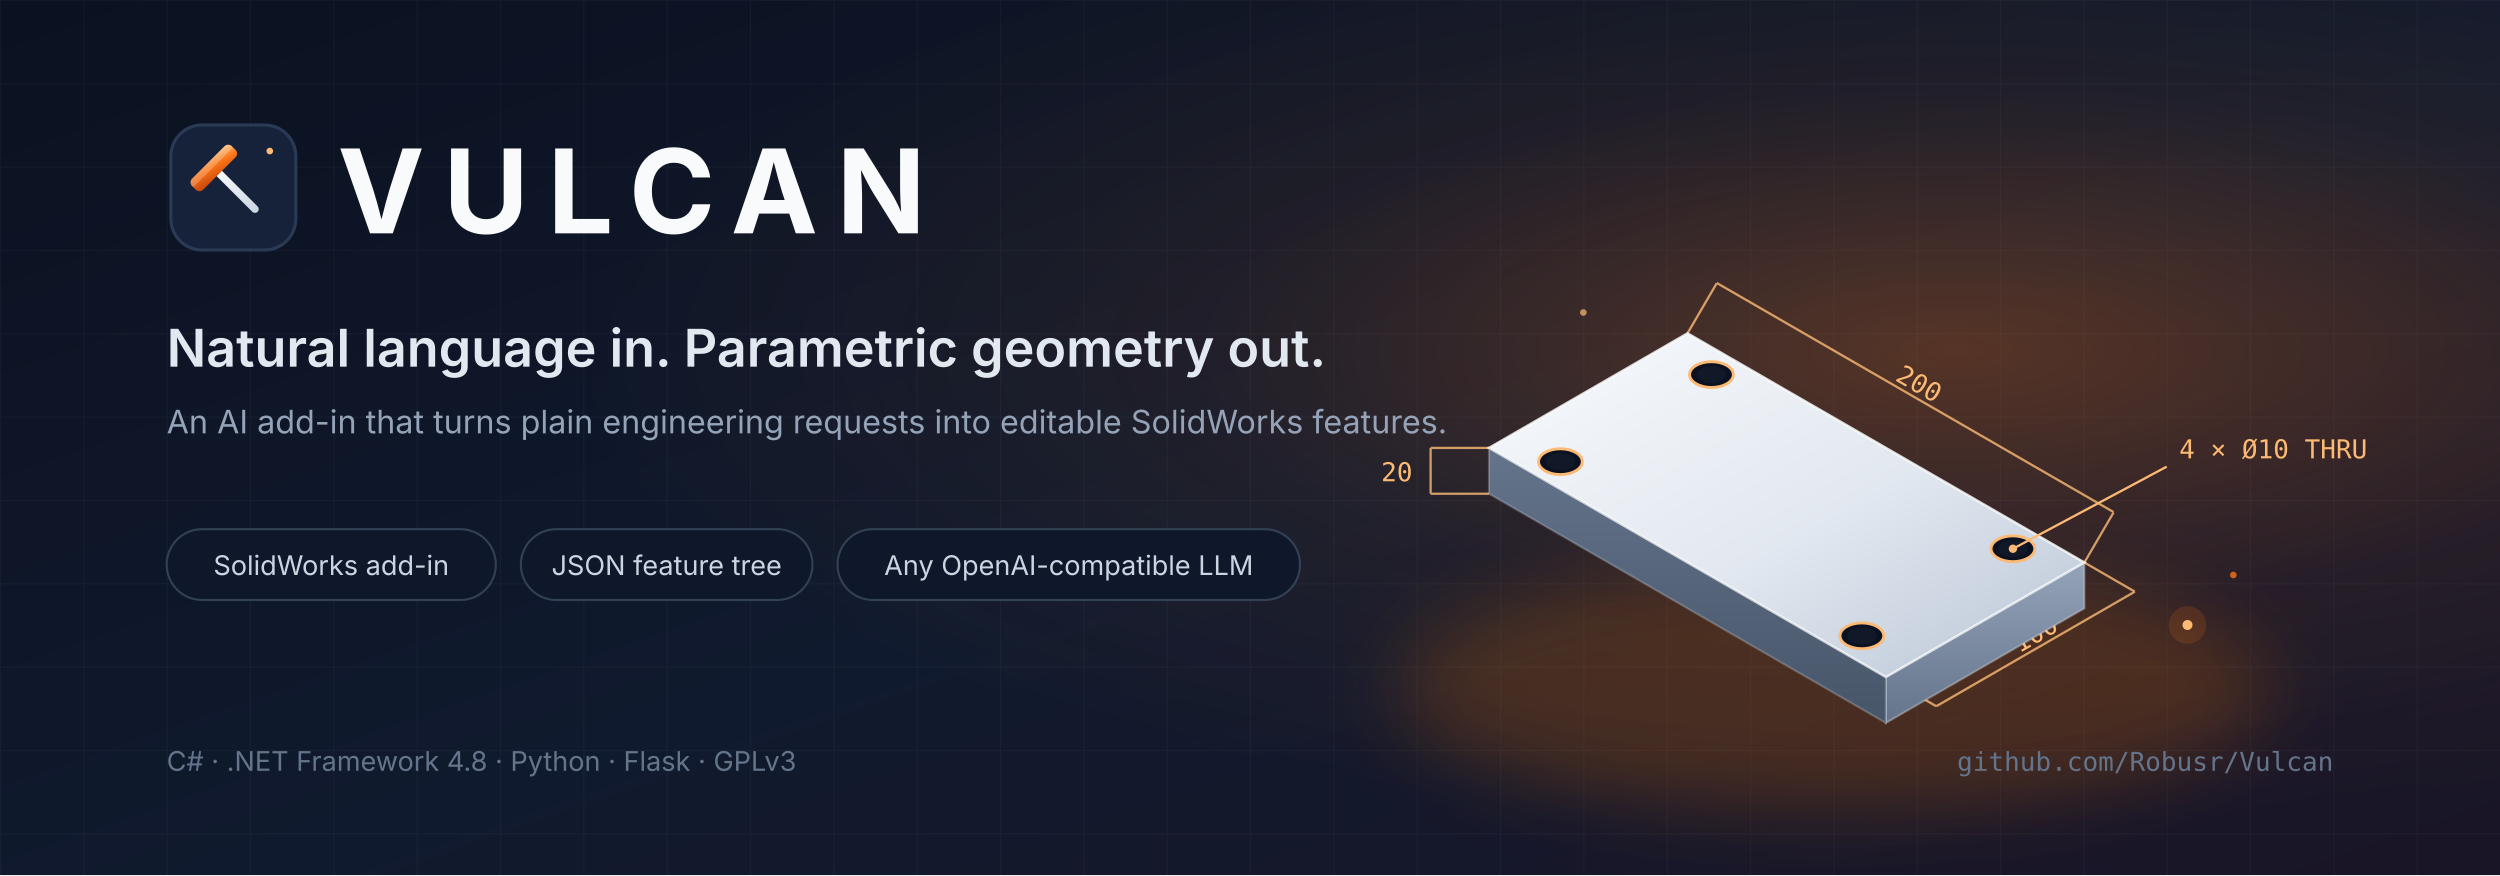
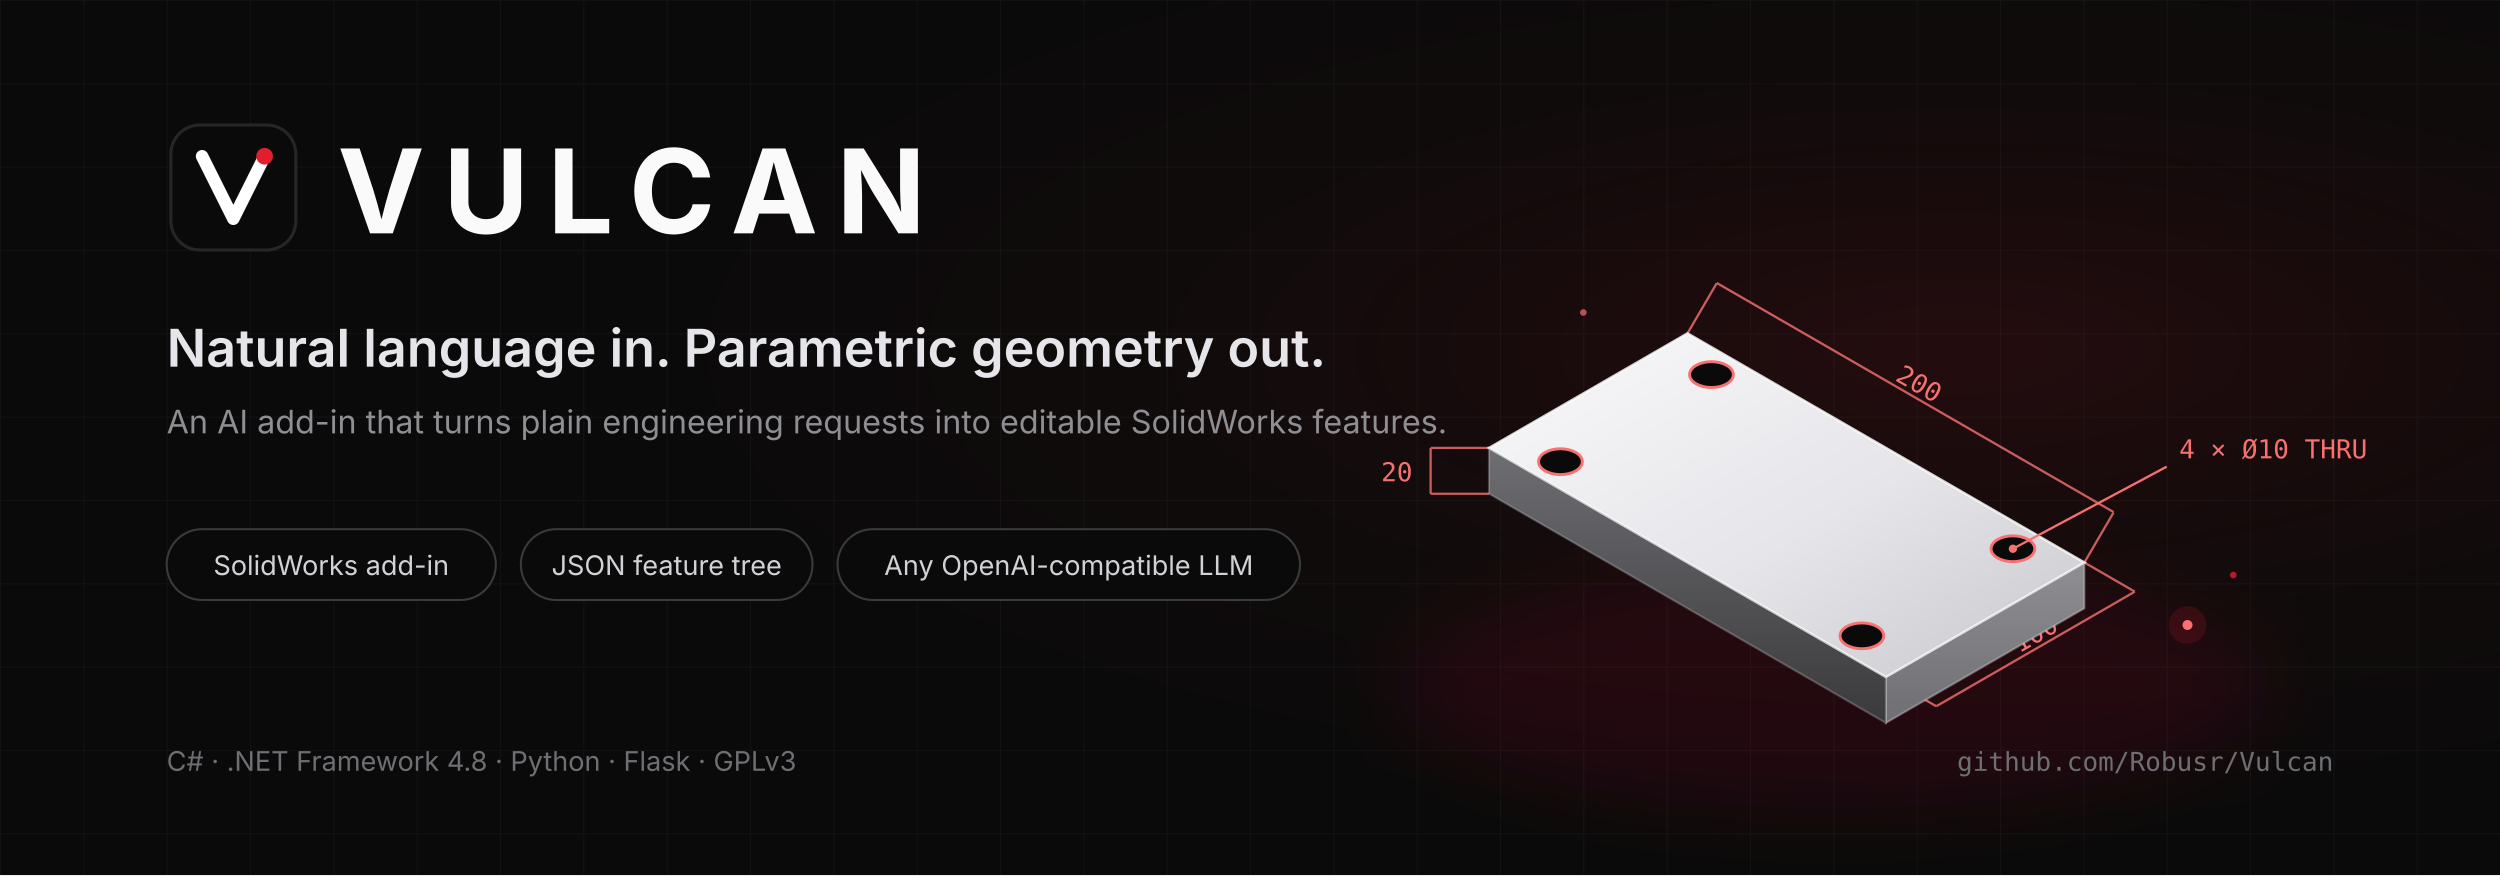
<svg xmlns="http://www.w3.org/2000/svg" width="1200" height="420" viewBox="0 0 1200 420" role="img" aria-labelledby="banner-title banner-desc">
  <defs>
    <linearGradient id="bg" x1="0" y1="0" x2="1" y2="1">
-       <stop offset="0" stop-color="#0B1120" />
-       <stop offset="0.55" stop-color="#101A2E" />
-       <stop offset="1" stop-color="#1A1526" />
+       <stop offset="0" stop-color="#0A0A0A" />
+       <stop offset="0.55" stop-color="#0A0A0A" />
+       <stop offset="1" stop-color="#0A0A0A" />
    </linearGradient>
    <radialGradient id="glow" cx="0.78" cy="0.4" r="0.55">
-       <stop offset="0" stop-color="#F97316" stop-opacity="0.30" />
-       <stop offset="0.55" stop-color="#F97316" stop-opacity="0.07" />
-       <stop offset="1" stop-color="#F97316" stop-opacity="0" />
+       <stop offset="0" stop-color="#E11D2E" stop-opacity="0.12" />
+       <stop offset="0.55" stop-color="#E11D2E" stop-opacity="0.03" />
+       <stop offset="1" stop-color="#E11D2E" stop-opacity="0" />
    </radialGradient>
    <linearGradient id="ember" x1="0" y1="1" x2="1" y2="0">
-       <stop offset="0" stop-color="#C2410C" />
-       <stop offset="0.55" stop-color="#F97316" />
-       <stop offset="1" stop-color="#FDBA74" />
+       <stop offset="0" stop-color="#B3121F" />
+       <stop offset="0.55" stop-color="#E11D2E" />
+       <stop offset="1" stop-color="#F87171" />
    </linearGradient>
    <linearGradient id="steel" x1="0" y1="0" x2="0" y2="1">
-       <stop offset="0" stop-color="#F8FAFC" />
-       <stop offset="1" stop-color="#CBD5E1" />
+       <stop offset="0" stop-color="#FAFAFA" />
+       <stop offset="1" stop-color="#D1D1D6" />
    </linearGradient>
    <linearGradient id="top" x1="0" y1="0" x2="1" y2="1">
-       <stop offset="0" stop-color="#F8FAFC" />
-       <stop offset="0.55" stop-color="#E2E8F0" />
-       <stop offset="1" stop-color="#B8C4D4" />
+       <stop offset="0" stop-color="#FAFAFA" />
+       <stop offset="0.55" stop-color="#E5E5EA" />
+       <stop offset="1" stop-color="#C7C7CC" />
    </linearGradient>
    <linearGradient id="sideR" x1="0" y1="0" x2="0" y2="1">
-       <stop offset="0" stop-color="#94A3B8" />
-       <stop offset="1" stop-color="#64748B" />
+       <stop offset="0" stop-color="#8E8E93" />
+       <stop offset="1" stop-color="#6E6E73" />
    </linearGradient>
    <linearGradient id="sideL" x1="0" y1="0" x2="0" y2="1">
-       <stop offset="0" stop-color="#64748B" />
-       <stop offset="1" stop-color="#475569" />
+       <stop offset="0" stop-color="#6E6E73" />
+       <stop offset="1" stop-color="#3A3A3C" />
    </linearGradient>
    <pattern id="grid" width="40" height="40" patternUnits="userSpaceOnUse">
      <path d="M40 0H0V40" fill="none" stroke="#FFFFFF" stroke-opacity="0.035" />
    </pattern>
    <filter id="soft" x="-50%" y="-50%" width="200%" height="200%">
      <feGaussianBlur stdDeviation="18" />
    </filter>
    <style>
      .ui { font-family: Inter, -apple-system, BlinkMacSystemFont, "Segoe UI", Roboto, Helvetica, Arial, sans-serif; }
      .mono { font-family: ui-monospace, SFMono-Regular, Menlo, Consolas, monospace; }
-       .chip { font-size: 13px; fill: #CBD5E1; }
-       .dim { font-size: 12.5px; fill: #FDBA74; font-family: ui-monospace, SFMono-Regular, Menlo, Consolas, monospace; }
+       .chip { font-size: 13px; fill: #D1D1D6; }
+       .dim { font-size: 12.5px; fill: #F87171; font-family: ui-monospace, SFMono-Regular, Menlo, Consolas, monospace; }
    </style>
  </defs>
  <rect width="1200" height="420" fill="url(#bg)" />
  <rect width="1200" height="420" fill="url(#grid)" />
  <rect width="1200" height="420" fill="url(#glow)" />
-   <ellipse cx="880" cy="330" rx="210" ry="60" fill="#F97316" fill-opacity="0.20" filter="url(#soft)" />
+   <ellipse cx="880" cy="330" rx="210" ry="60" fill="#E11D2E" fill-opacity="0.10" filter="url(#soft)" />
  <g transform="translate(80 58) scale(0.5)">
-     <rect x="4" y="4" width="120" height="120" rx="30" fill="#16223A" stroke="#2A3A55" stroke-width="3" />
-     <g transform="rotate(-45 64 64)">
-       <rect x="60.4" y="41" width="7.2" height="56" rx="3.6" fill="url(#steel)" />
-       <path d="M42 30h44a5 5 0 0 1 5 5v5a5 5 0 0 1-5 5H42a5 5 0 0 1-5-5v-5a5 5 0 0 1 5-5z" fill="url(#ember)" />
-       <path d="M42 30h44a5 5 0 0 1 5 5v1.6H37V35a5 5 0 0 1 5-5z" fill="#FFFFFF" fill-opacity="0.22" />
-     </g>
-     <circle cx="99" cy="29" r="3.2" fill="#FDBA74" />
+     <rect x="4" y="4" width="120" height="120" rx="28" fill="#0A0A0A" stroke="#262626" stroke-width="3" />
+     <path d="M34 34 L64 94 L94 34" fill="none" stroke="#FFFFFF" stroke-width="12" stroke-linecap="round" stroke-linejoin="round" />
+     <circle cx="94" cy="34" r="8" fill="#E11D2E" />
  </g>
-   <text class="ui" x="162" y="112" font-size="56" font-weight="700" letter-spacing="9" fill="#F8FAFC">VULCAN</text>
-   <text class="ui" x="80" y="176" font-size="25" font-weight="600" fill="#E2E8F0">Natural language in. Parametric geometry out.</text>
-   <text class="ui" x="80" y="208" font-size="15.5" fill="#94A3B8">An AI add-in that turns plain engineering requests into editable SolidWorks features.</text>
+   <text class="ui" x="162" y="112" font-size="56" font-weight="700" letter-spacing="9" fill="#FAFAFA">VULCAN</text>
+   <text class="ui" x="80" y="176" font-size="25" font-weight="600" fill="#E5E5EA">Natural language in. Parametric geometry out.</text>
+   <text class="ui" x="80" y="208" font-size="15.5" fill="#8E8E93">An AI add-in that turns plain engineering requests into editable SolidWorks features.</text>
  <g>
-     <rect x="80" y="254" width="158" height="34" rx="17" fill="#0F172A" stroke="#334155" />
+     <rect x="80" y="254" width="158" height="34" rx="17" fill="#0A0A0A" stroke="#3A3A3C" />
    <text class="ui chip" x="159" y="276" text-anchor="middle">SolidWorks add-in</text>
-     <rect x="250" y="254" width="140" height="34" rx="17" fill="#0F172A" stroke="#334155" />
+     <rect x="250" y="254" width="140" height="34" rx="17" fill="#0A0A0A" stroke="#3A3A3C" />
    <text class="ui chip" x="320" y="276" text-anchor="middle">JSON feature tree</text>
-     <rect x="402" y="254" width="222" height="34" rx="17" fill="#0F172A" stroke="#334155" />
+     <rect x="402" y="254" width="222" height="34" rx="17" fill="#0A0A0A" stroke="#3A3A3C" />
    <text class="ui chip" x="513" y="276" text-anchor="middle">Any OpenAI-compatible LLM</text>
  </g>
  <line x1="80" y1="318" x2="150" y2="318" stroke="url(#ember)" stroke-width="2" />
-   <text class="ui" x="80" y="370" font-size="13" fill="#64748B">C# · .NET Framework 4.8 · Python · Flask · GPLv3</text>
-   <text class="mono" x="1120" y="370" font-size="12.5" fill="#64748B" text-anchor="end">github.com/Robusr/Vulcan</text>
+   <text class="ui" x="80" y="370" font-size="13" fill="#6E6E73">C# · .NET Framework 4.8 · Python · Flask · GPLv3</text>
+   <text class="mono" x="1120" y="370" font-size="12.5" fill="#6E6E73" text-anchor="end">github.com/Robusr/Vulcan</text>
  <g>
-     <g stroke="#FDBA74" stroke-width="1.1" fill="none" opacity="0.8">
+     <g stroke="#F87171" stroke-width="1.1" fill="none" opacity="0.8">
      <path d="M810 160 L824 136 M1000.5 270 L1014.5 246" />
      <path d="M824 135.8 L1014.5 245.8" />
    </g>
    <text class="dim" x="919" y="188" text-anchor="middle" transform="rotate(30 919 188)">200</text>
-     <g stroke="#FDBA74" stroke-width="1.1" fill="none" opacity="0.8">
+     <g stroke="#F87171" stroke-width="1.1" fill="none" opacity="0.8">
      <path d="M1000.5 270 L1024.7 284 M905.2 325 L929.4 339" />
      <path d="M1024.7 284 L929.4 339" />
    </g>
    <text class="dim" x="979" y="308" text-anchor="middle" transform="rotate(-30 979 308)">100</text>
-     <g stroke="#FDBA74" stroke-width="1.1" fill="none" opacity="0.8">
+     <g stroke="#F87171" stroke-width="1.1" fill="none" opacity="0.8">
      <path d="M714.7 215 L686.7 215 M714.7 237 L686.7 237" />
      <path d="M686.7 215 L686.7 237" />
    </g>
    <text class="dim" x="678" y="231" text-anchor="end">20</text>
-     <polygon points="810,160 1000.5,270 905.2,325 714.7,215" fill="url(#top)" stroke="#F8FAFC" stroke-opacity="0.55" />
-     <polygon points="1000.5,270 905.2,325 905.2,347 1000.5,292" fill="url(#sideR)" stroke="#E2E8F0" stroke-opacity="0.35" />
-     <polygon points="714.7,215 905.2,325 905.2,347 714.7,237" fill="url(#sideL)" stroke="#E2E8F0" stroke-opacity="0.25" />
+     <polygon points="810,160 1000.5,270 905.2,325 714.7,215" fill="url(#top)" stroke="#FAFAFA" stroke-opacity="0.55" />
+     <polygon points="1000.5,270 905.2,325 905.2,347 1000.5,292" fill="url(#sideR)" stroke="#E5E5EA" stroke-opacity="0.35" />
+     <polygon points="714.7,215 905.2,325 905.2,347 714.7,237" fill="url(#sideL)" stroke="#E5E5EA" stroke-opacity="0.25" />
    <polygon points="810,160 1000.5,270 905.2,325 714.7,215" fill="none" stroke="#FFFFFF" stroke-opacity="0.6" stroke-width="1.2" />
    <g>
      <g>
-         <ellipse cx="821.5" cy="179.8" rx="10.5" ry="6.2" fill="#0B1120" stroke="#FDBA74" stroke-width="1.4" />
-         <ellipse cx="821.5" cy="179.8" rx="7" ry="4.1" fill="#111827" />
+         <ellipse cx="821.5" cy="179.8" rx="10.5" ry="6.2" fill="#0A0A0A" stroke="#F87171" stroke-width="1.4" />
+         <ellipse cx="821.5" cy="179.8" rx="7" ry="4.1" fill="#0A0A0A" />
      </g>
      <g>
-         <ellipse cx="966.2" cy="263.4" rx="10.5" ry="6.2" fill="#0B1120" stroke="#FDBA74" stroke-width="1.4" />
-         <ellipse cx="966.2" cy="263.4" rx="7" ry="4.1" fill="#111827" />
+         <ellipse cx="966.2" cy="263.4" rx="10.5" ry="6.2" fill="#0A0A0A" stroke="#F87171" stroke-width="1.4" />
+         <ellipse cx="966.2" cy="263.4" rx="7" ry="4.1" fill="#0A0A0A" />
      </g>
      <g>
-         <ellipse cx="749" cy="221.6" rx="10.5" ry="6.2" fill="#0B1120" stroke="#FDBA74" stroke-width="1.4" />
-         <ellipse cx="749" cy="221.6" rx="7" ry="4.1" fill="#111827" />
+         <ellipse cx="749" cy="221.6" rx="10.5" ry="6.2" fill="#0A0A0A" stroke="#F87171" stroke-width="1.4" />
+         <ellipse cx="749" cy="221.6" rx="7" ry="4.1" fill="#0A0A0A" />
      </g>
      <g>
-         <ellipse cx="893.7" cy="305.2" rx="10.5" ry="6.2" fill="#0B1120" stroke="#FDBA74" stroke-width="1.4" />
-         <ellipse cx="893.7" cy="305.2" rx="7" ry="4.1" fill="#111827" />
+         <ellipse cx="893.7" cy="305.2" rx="10.5" ry="6.2" fill="#0A0A0A" stroke="#F87171" stroke-width="1.4" />
+         <ellipse cx="893.7" cy="305.2" rx="7" ry="4.1" fill="#0A0A0A" />
      </g>
    </g>
-     <path d="M966.2 263.4 L1040 224" stroke="#FDBA74" stroke-width="1.1" fill="none" />
-     <circle cx="966.2" cy="263.4" r="2" fill="#FDBA74" />
+     <path d="M966.2 263.4 L1040 224" stroke="#F87171" stroke-width="1.1" fill="none" />
+     <circle cx="966.2" cy="263.4" r="2" fill="#F87171" />
    <text class="dim" x="1046" y="220" font-size="12">4 × Ø10 THRU</text>
-     <circle cx="1050" cy="300" r="9" fill="#F97316" opacity="0.15" />
-     <circle cx="1050" cy="300" r="2.4" fill="#FDBA74" />
-     <circle cx="1072" cy="276" r="1.6" fill="#F97316" opacity="0.8" />
-     <circle cx="760" cy="150" r="1.6" fill="#FDBA74" opacity="0.7" />
+     <circle cx="1050" cy="300" r="9" fill="#E11D2E" opacity="0.15" />
+     <circle cx="1050" cy="300" r="2.4" fill="#F87171" />
+     <circle cx="1072" cy="276" r="1.6" fill="#E11D2E" opacity="0.8" />
+     <circle cx="760" cy="150" r="1.6" fill="#F87171" opacity="0.7" />
  </g>
</svg>
